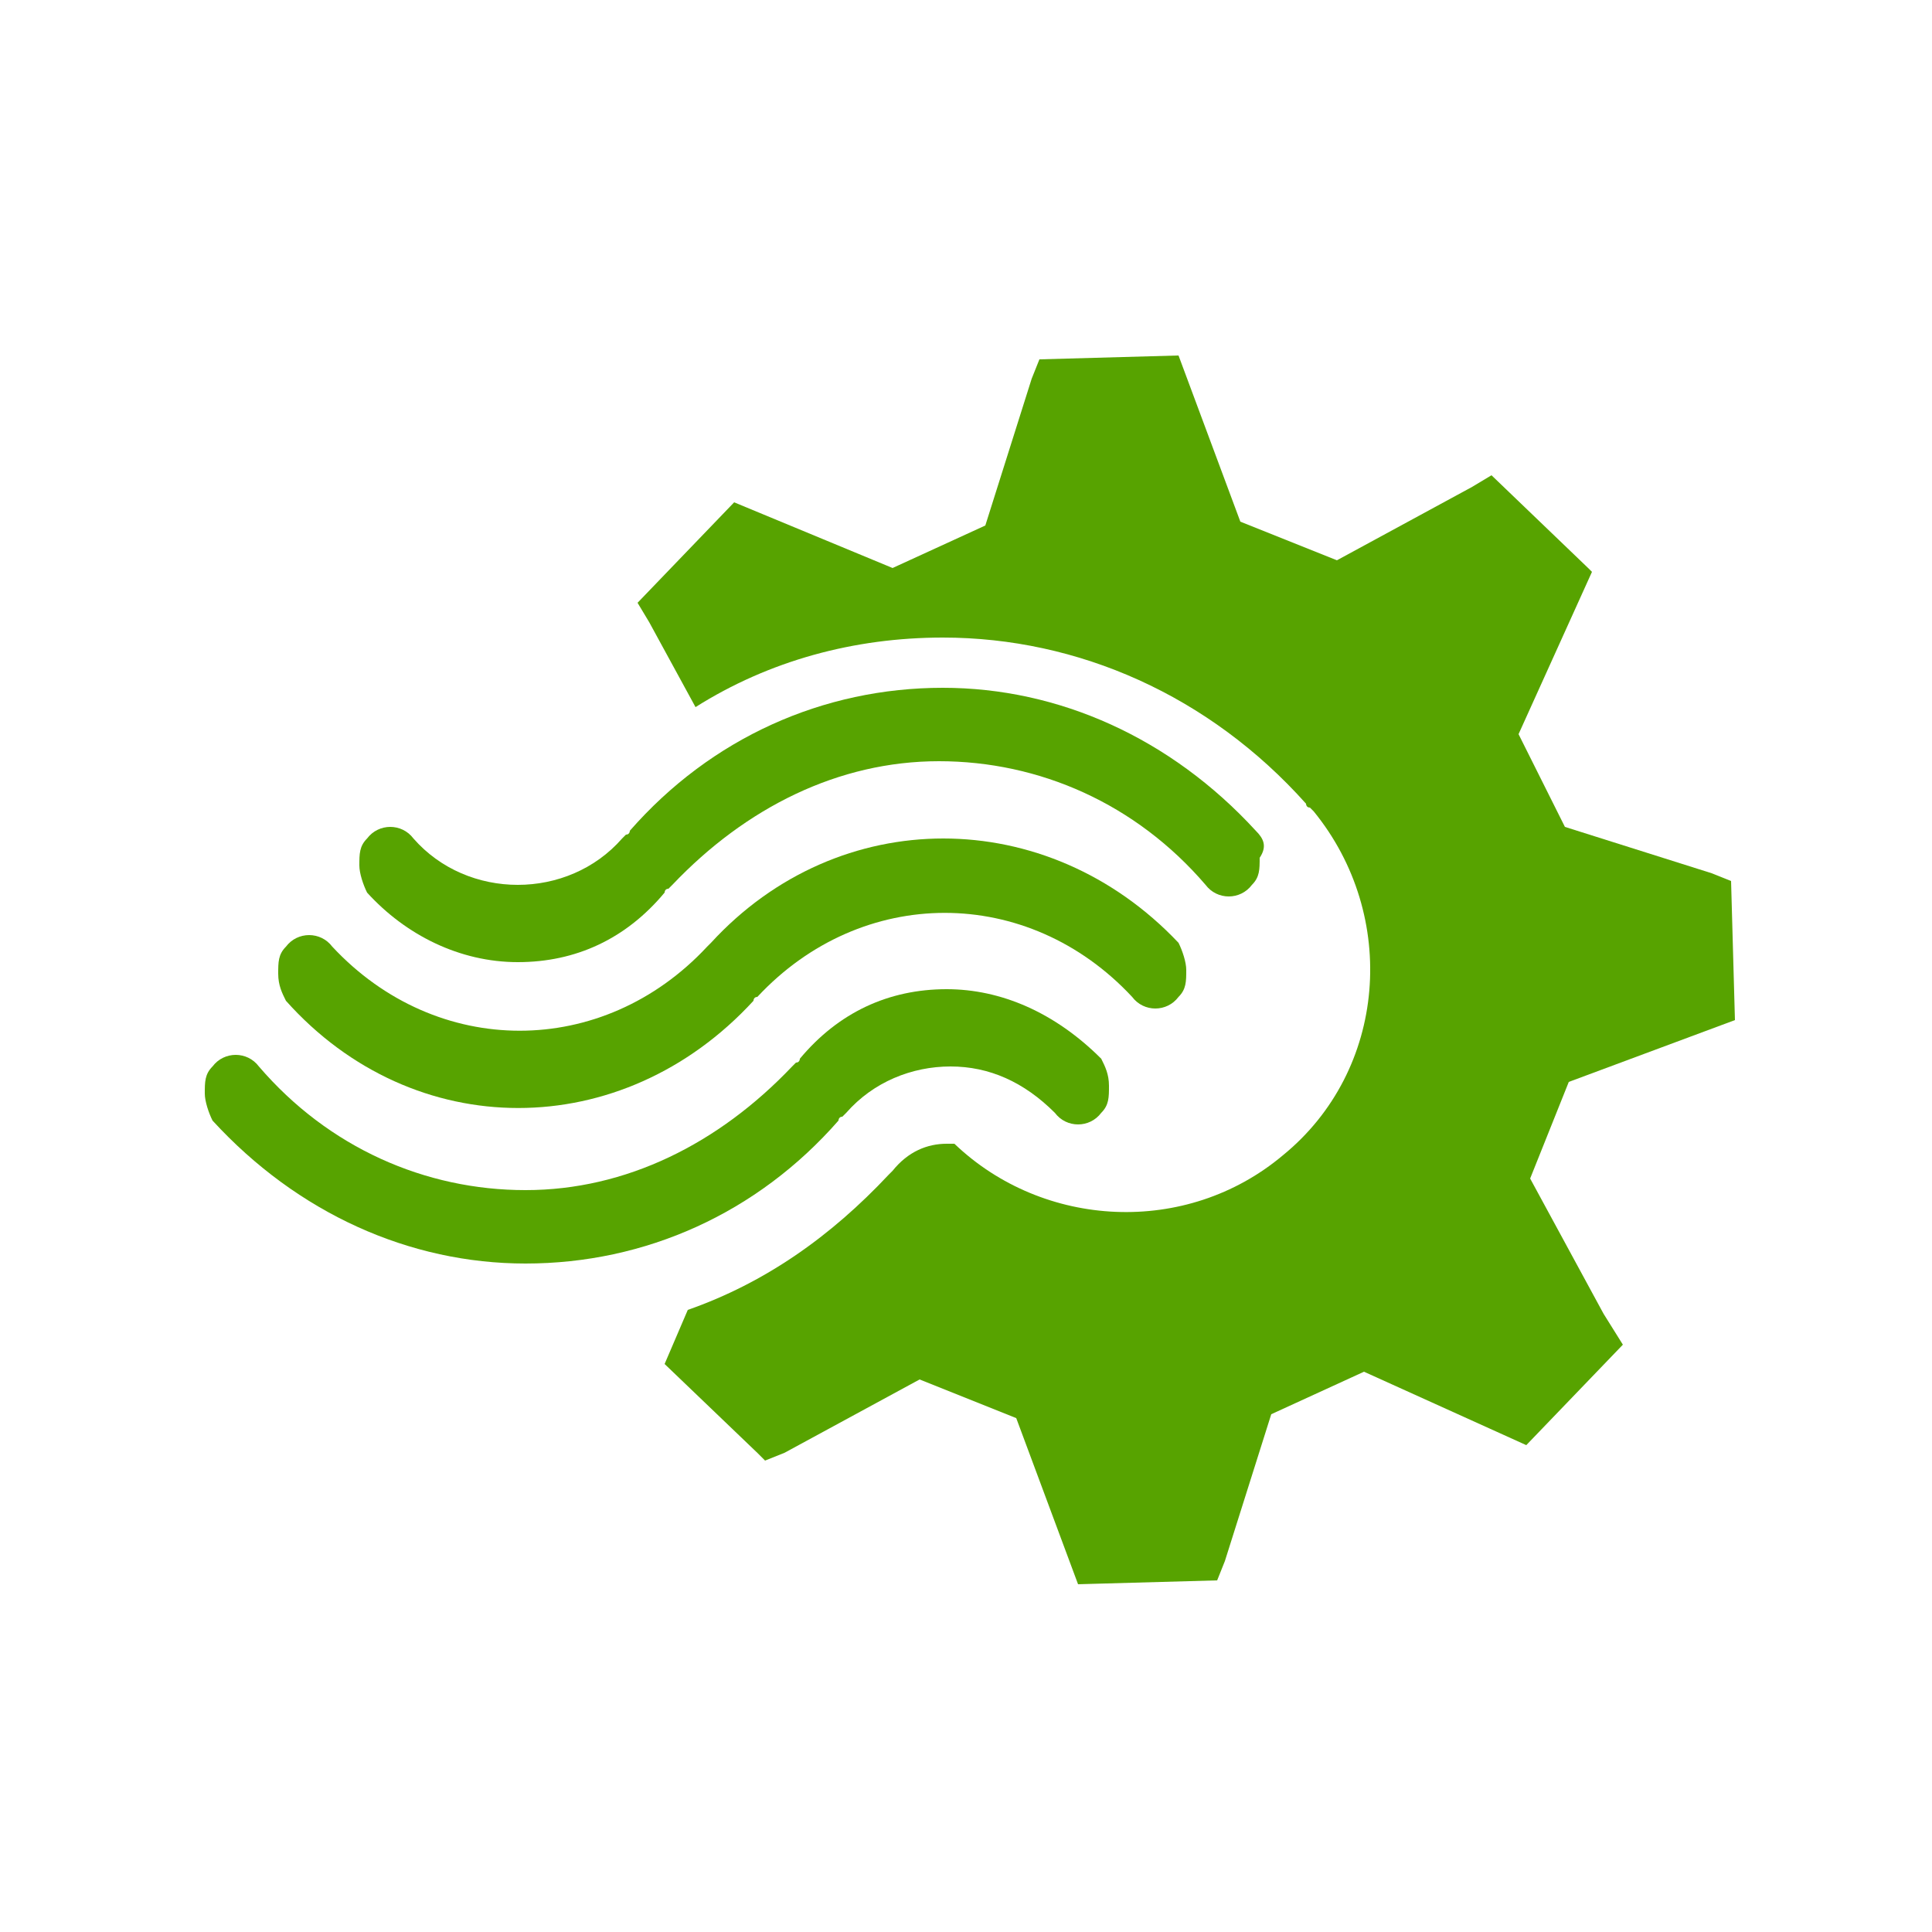
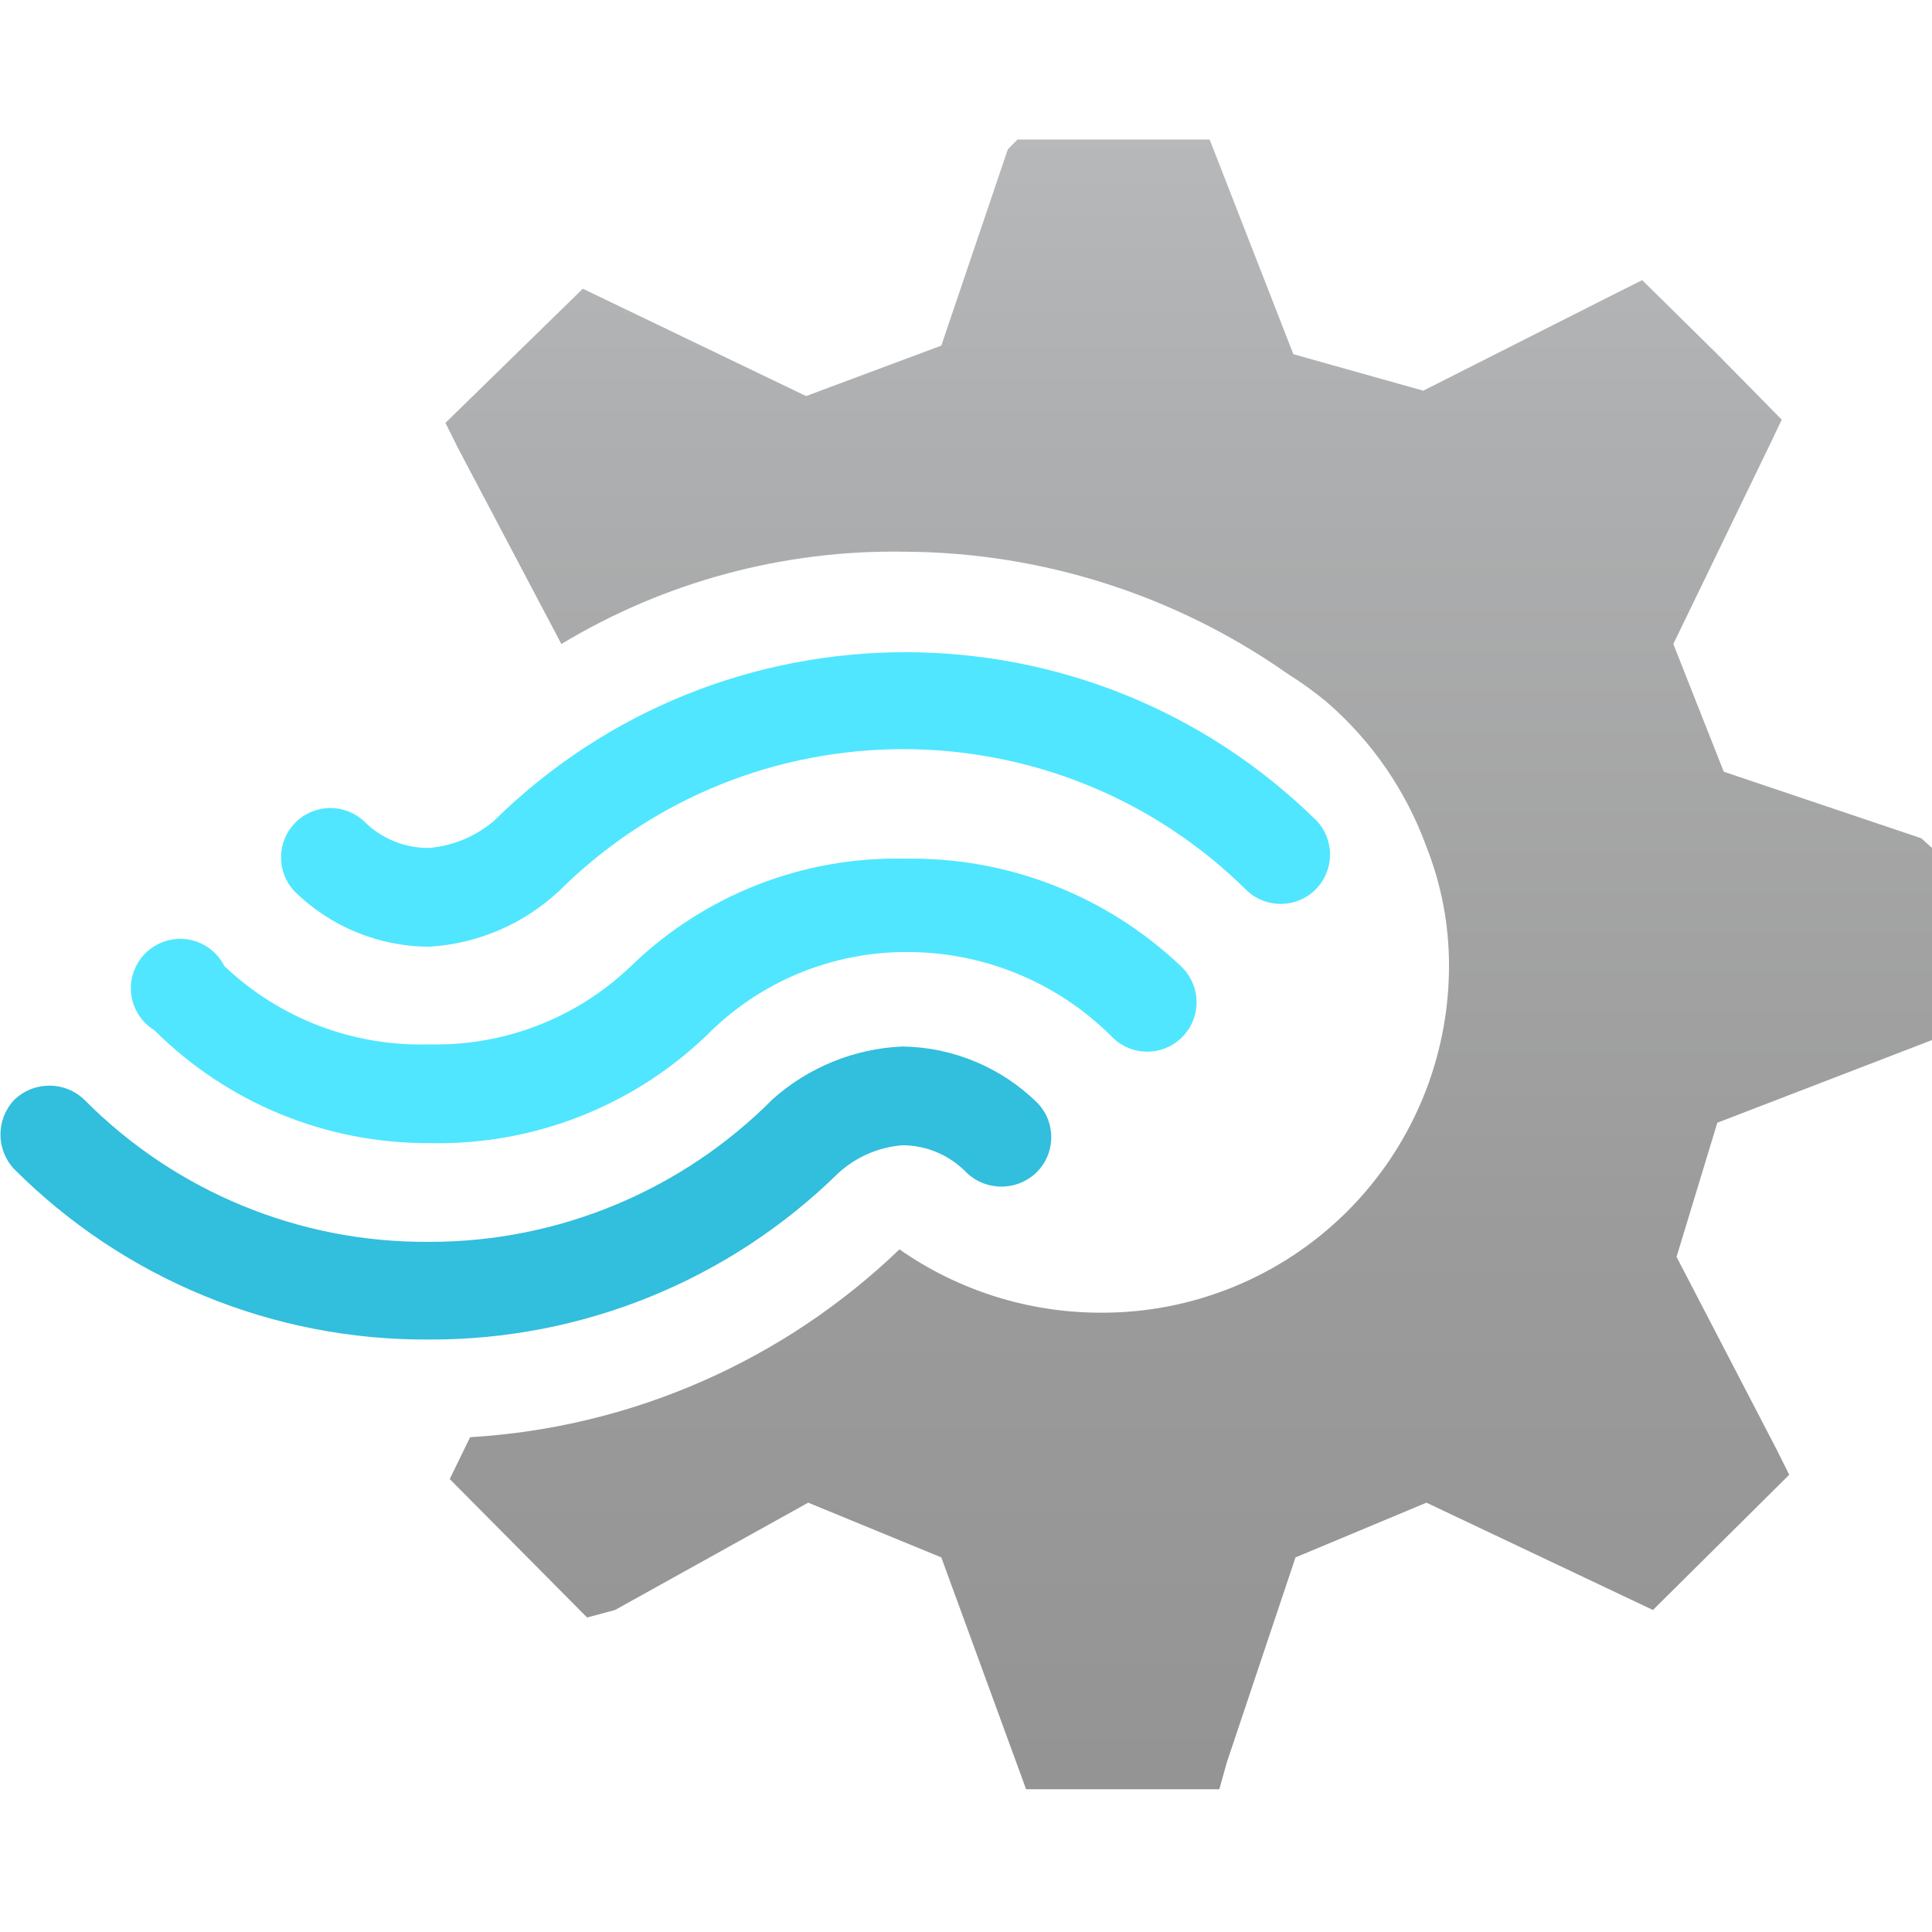
- <svg viewBox="0 0 50 50" class="" role="presentation" focusable="false" id="FxSymbol0-09a" data-type="1">
+ <svg xmlns="http://www.w3.org/2000/svg" viewBox="0 0 18 18" class="" role="presentation" focusable="false" id="FxSymbol0-083" data-type="1">
  <g>
-     <g class="msportalfx-svg-c14" fill="#57a300">
-       <path d="M39.6 30.5l1-2.5 4.3-1.6-.1-3.6-.5-.2-3.8-1.2-1.2-2.4 1.9-4.2-.1-.1-2.5-2.4-.5.3-3.5 1.9-2.5-1-1.6-4.3-3.6.1-.2.5-1.2 3.8-2.4 1.1L19 13l-2.5 2.6.3.5 1.2 2.2c1.9-1.2 4.1-1.8 6.4-1.8 3.5 0 6.9 1.5 9.4 4.3 0 0 0 .1.1.1l.1.1c2.2 2.7 1.9 6.7-.8 8.9-2.5 2.1-6.2 1.9-8.5-.3h-.2c-.5 0-1 .2-1.4.7l-.1.1c-1.5 1.6-3.2 2.8-5.2 3.5l-.6 1.4 2.4 2.3.2.2.5-.2 3.5-1.9 2.5 1 1.6 4.3 3.6-.1.2-.5 1.2-3.8 2.4-1.1 4.2 1.9 2.5-2.6-.5-.8-1.9-3.5z" />
-       <path d="M18.4 24.4c0 .1 0 .1 0 0l-.1.1c-2.7 2.9-7 2.9-9.7 0-.3-.4-.9-.4-1.2 0-.2.2-.2.4-.2.7s.1.5.2.7c3.3 3.7 8.7 3.7 12.1 0 0 0 0-.1.1-.1 2.7-2.9 7-2.9 9.7 0 .3.4.9.4 1.2 0 .2-.2.2-.4.2-.7 0-.2-.1-.5-.2-.7-3.4-3.6-8.8-3.6-12.1 0" />
-       <path d="M24.5 25.6c-1.5 0-2.8.6-3.8 1.8 0 0 0 .1-.1.1l-.1.1c-1.9 2-4.3 3.2-6.9 3.2-2.6 0-5.1-1.1-6.9-3.2-.3-.4-.9-.4-1.2 0-.2.2-.2.4-.2.7 0 .2.1.5.2.7 2.2 2.4 5.1 3.7 8.1 3.7 3.1 0 6-1.3 8.1-3.7 0 0 0-.1.1-.1l.1-.1c.7-.8 1.7-1.2 2.7-1.2 1 0 1.9.4 2.7 1.2.3.4.9.4 1.2 0 .2-.2.2-.4.2-.7s-.1-.5-.2-.7c-1.2-1.2-2.6-1.8-4-1.8m8-4.1c-2.2-2.4-5.1-3.7-8.1-3.7-3.1 0-6 1.3-8.1 3.7 0 0 0 .1-.1.1l-.1.1c-.7.8-1.7 1.2-2.7 1.2-1 0-2-.4-2.7-1.2-.3-.4-.9-.4-1.2 0-.2.2-.2.4-.2.7 0 .2.1.5.2.7 1 1.1 2.4 1.8 3.9 1.8s2.8-.6 3.8-1.8c0 0 0-.1.1-.1l.1-.1c1.9-2 4.3-3.2 6.9-3.2 2.6 0 5.1 1.1 6.9 3.2.3.4.9.4 1.2 0 .2-.2.2-.4.2-.7.2-.3.1-.5-.1-.7" />
-     </g>
+     <path d="M18 9.69V7.9l-.1-.09-1.84-.62L15.59 6l.91-1.88.1-.21-.6-.61-.7-.69-.24.12-1.8.91-1.21-.34-.78-2H9.48l-.09.09-.62 1.83-1.26.47-2.08-1-1.28 1.25.12.24L5.23 6a6 6 0 0 1 3.2-.86A6.26 6.26 0 0 1 12 6.28a3.32 3.32 0 0 1 .36.26 3.25 3.25 0 0 1 .93 1.35A3 3 0 0 1 13.5 9a3.23 3.23 0 0 1-3.25 3.23 3.27 3.27 0 0 1-1.87-.59 6.31 6.31 0 0 1-4 1.75l-.19.39 1.28 1.29.26-.07 1.8-1 1.24.51.79 2.16h1.8l.07-.25.64-1.91 1.22-.51 2.11 1 1.27-1.26-.12-.24-.93-1.79.38-1.25z" fill="url(#1495058511568459)" />
+     <path d="M4 10.65A3.6 3.6 0 0 1 1.44 9.6a.46.46 0 1 1 .65-.6A2.65 2.65 0 0 0 4 9.73 2.62 2.62 0 0 0 5.88 9a3.55 3.55 0 0 1 2.55-1A3.64 3.64 0 0 1 11 9a.46.46 0 1 1-.65.65 2.69 2.69 0 0 0-1.89-.78 2.61 2.61 0 0 0-1.88.78 3.61 3.61 0 0 1-2.58 1z" fill="#50e6ff" />
+     <path d="M4 8.82a1.79 1.79 0 0 1-1.26-.52.46.46 0 0 1 .65-.65.84.84 0 0 0 .61.25 1.08 1.08 0 0 0 .6-.25 5.46 5.46 0 0 1 7.67 0 .46.46 0 0 1-.65.65 4.55 4.55 0 0 0-6.41 0A1.94 1.94 0 0 1 4 8.82z" fill="#50e6ff" />
+     <path d="M4 12.48a5.41 5.41 0 0 1-3.87-1.59.47.47 0 0 1 0-.64.47.47 0 0 1 .66 0A4.47 4.47 0 0 0 4 11.57a4.5 4.5 0 0 0 3.2-1.33 1.94 1.94 0 0 1 1.21-.49 1.83 1.83 0 0 1 1.25.52.46.46 0 0 1 0 .65.47.47 0 0 1-.66 0 .83.83 0 0 0-.59-.25 1 1 0 0 0-.6.26A5.41 5.41 0 0 1 4 12.48z" fill="#32bedd" />
  </g>
  <defs>
-     <linearGradient id="a" x1="9" y1="16.39" x2="9" y2="-1.94" gradientUnits="userSpaceOnUse">
-       <stop offset="0" stop-color="#0078d4" />
-       <stop offset=".16" stop-color="#1380da" />
-       <stop offset=".53" stop-color="#3c91e5" />
-       <stop offset=".82" stop-color="#559cec" />
-       <stop offset="1" stop-color="#5ea0ef" />
+     <linearGradient id="1495058511568459" x1="11.08" y1="31.2" x2="11.08" y2="15.71" gradientTransform="matrix(1 0 0 .99 0 -14.32)" gradientUnits="userSpaceOnUse">
+       <stop offset="0" stop-color="#949494" />
+       <stop offset=".33" stop-color="#9b9b9b" />
+       <stop offset=".82" stop-color="#aeafb0" />
+       <stop offset="1" stop-color="#b6b8b9" />
    </linearGradient>
-     <linearGradient id="b" x1="9.88" y1="7.11" x2="9.99" y2="17.27" gradientUnits="userSpaceOnUse">
-       <stop offset="0" stop-color="#32d4f5" />
-       <stop offset=".32" stop-color="#31d1f3" />
-       <stop offset=".53" stop-color="#2ec9eb" />
-       <stop offset=".7" stop-color="#29bade" />
-       <stop offset=".86" stop-color="#22a5cb" />
-       <stop offset="1" stop-color="#198ab3" />
-       <stop offset="1" stop-color="#198ab3" />
-     </linearGradient>
-     <radialGradient id="c" cx="9.43" cy="7.03" r="7.27" gradientUnits="userSpaceOnUse">
-       <stop offset="0" stop-color="#f2f2f2" />
-       <stop offset=".58" stop-color="#eee" />
-       <stop offset="1" stop-color="#e6e6e6" />
-     </radialGradient>
  </defs>
</svg>
